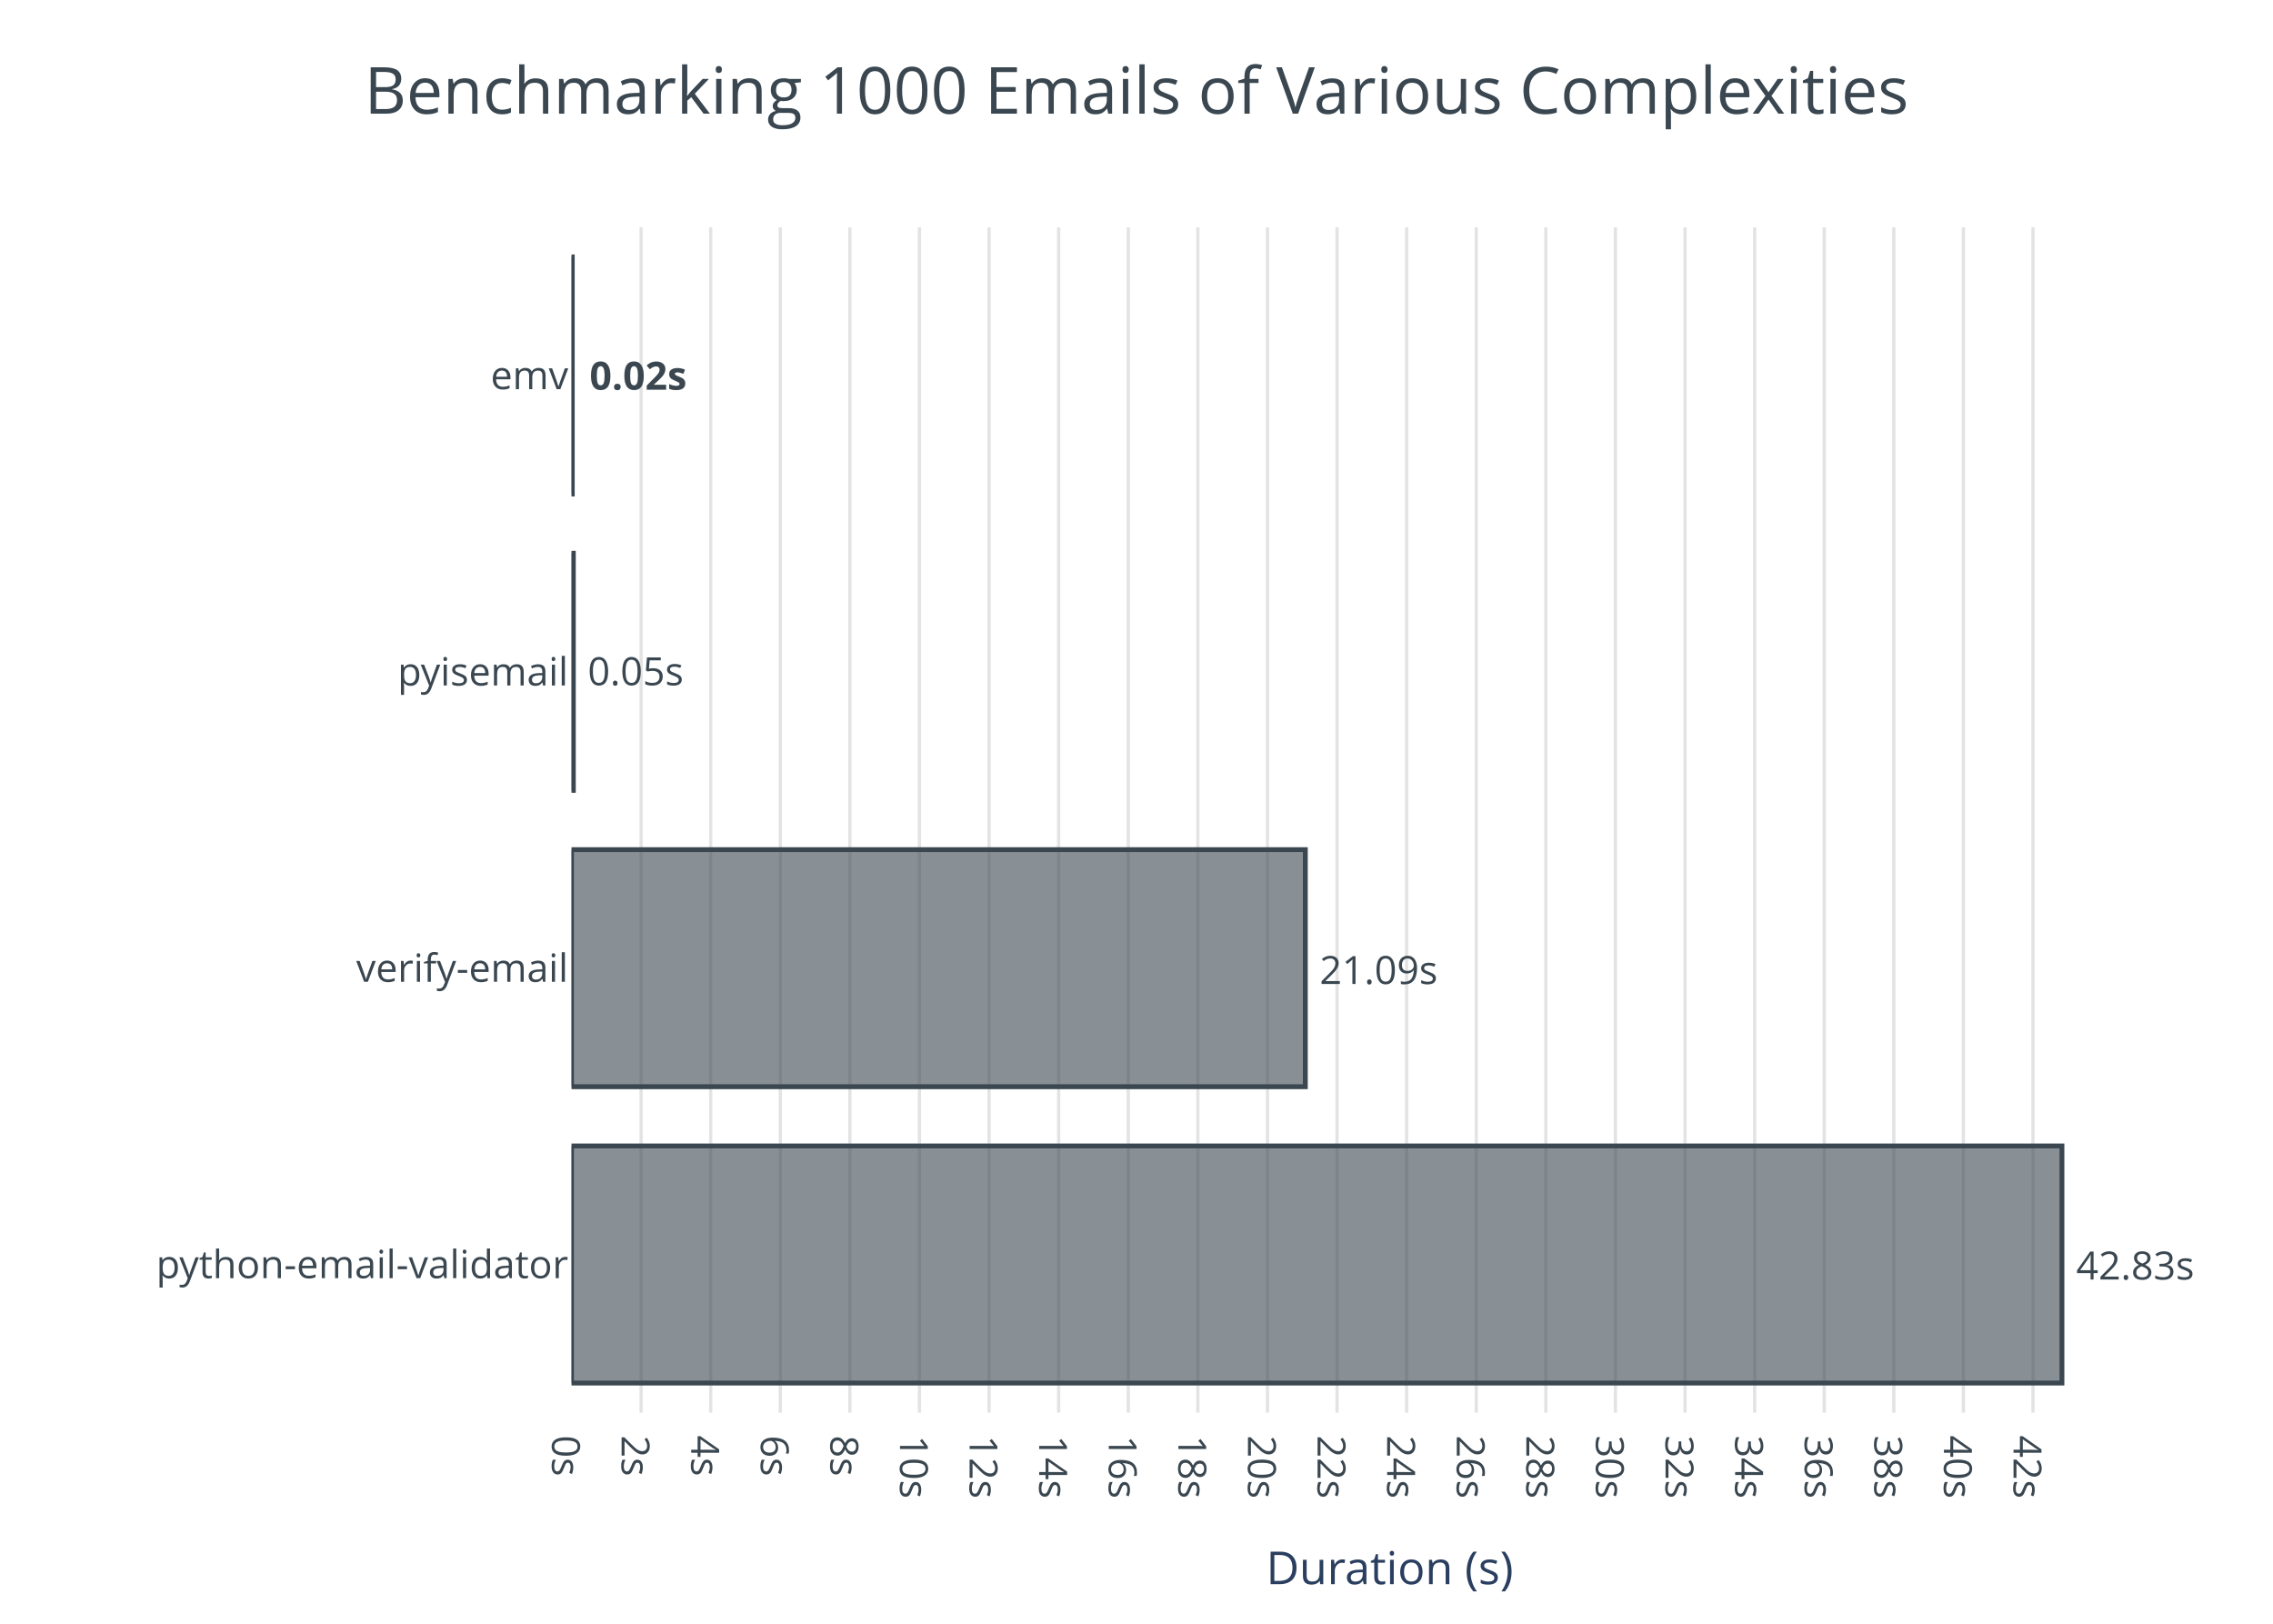
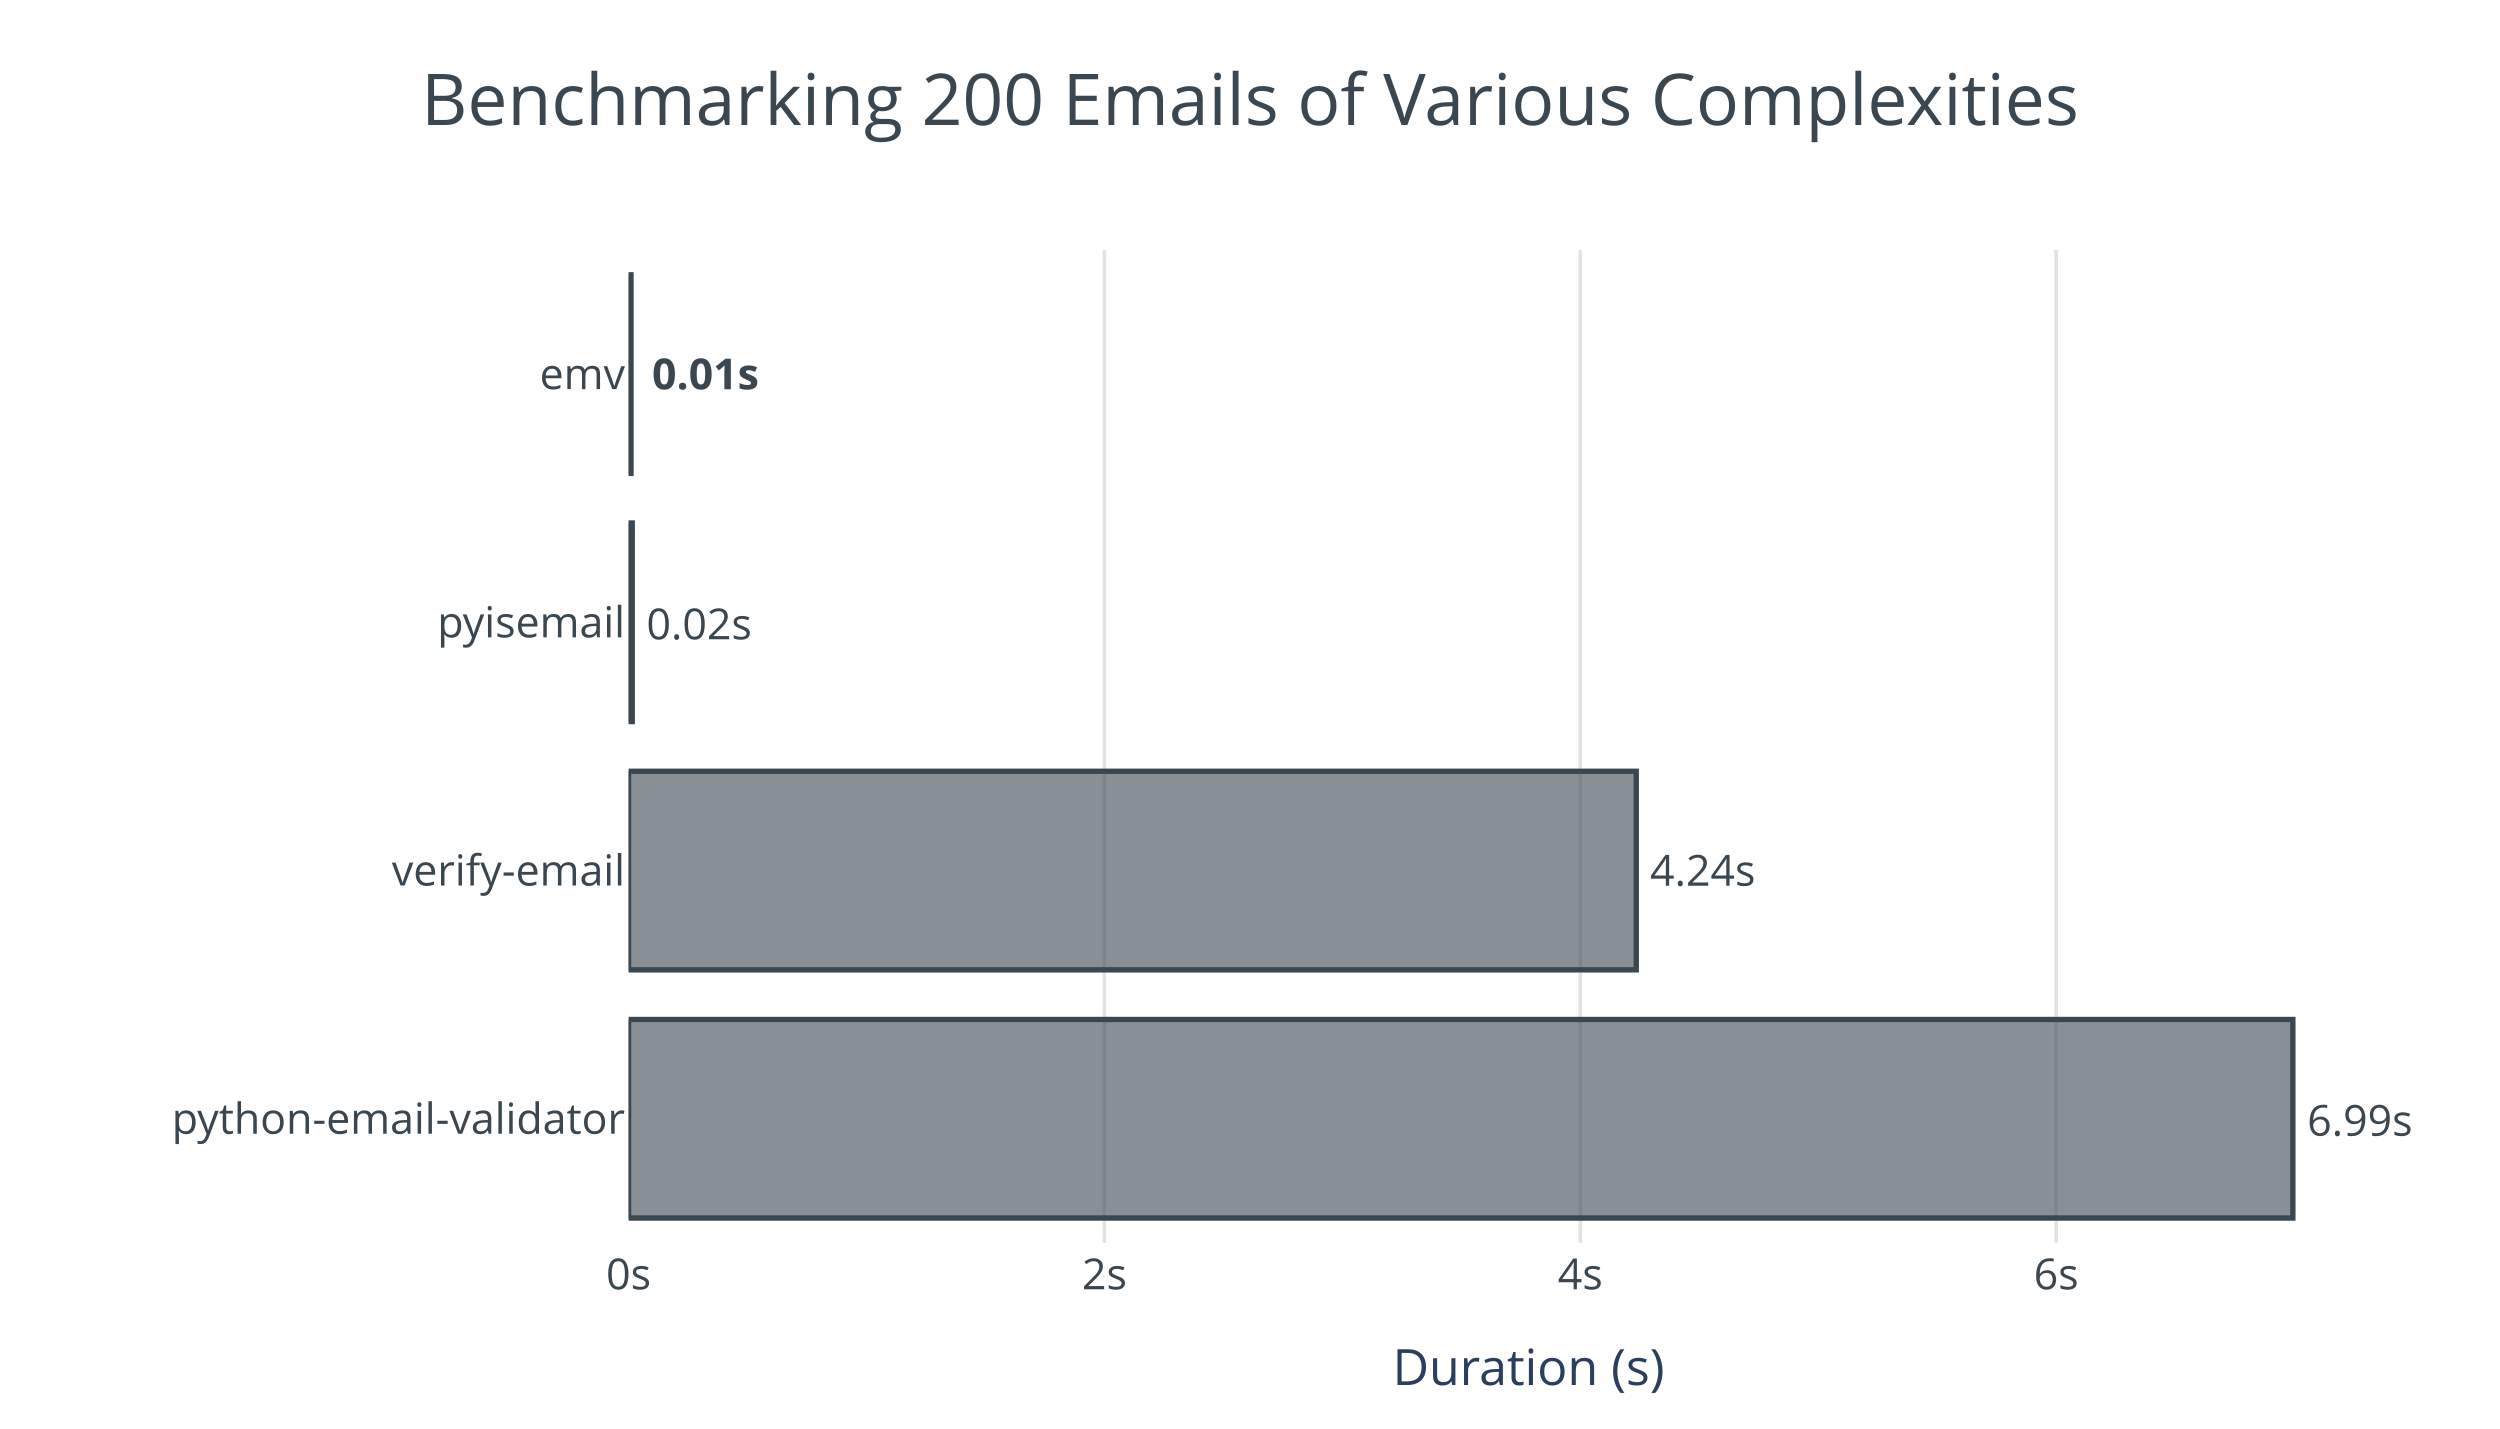
- <svg xmlns="http://www.w3.org/2000/svg" class="main-svg" width="700" height="500" style="" viewBox="0 0 700 500">
-   <rect x="0" y="0" width="700" height="500" style="fill: rgb(255, 255, 255); fill-opacity: 1;" />
-   <defs id="defs-8e4762">
+ <svg xmlns="http://www.w3.org/2000/svg" class="main-svg" width="700" height="400" style="" viewBox="0 0 700 400">
+   <rect x="0" y="0" width="700" height="400" style="fill: rgb(255, 255, 255); fill-opacity: 1;" />
+   <defs id="defs-bc34f8">
    <g class="clips">
-       <clipPath id="clip8e4762xyplot" class="plotclip">
-         <rect width="504" height="365" />
+       <clipPath id="clipbc34f8xyplot" class="plotclip">
+         <rect width="504" height="278" />
      </clipPath>
-       <clipPath class="axesclip" id="clip8e4762x">
-         <rect x="176" y="0" width="504" height="500" />
+       <clipPath class="axesclip" id="clipbc34f8x">
+         <rect x="176" y="0" width="504" height="400" />
      </clipPath>
-       <clipPath class="axesclip" id="clip8e4762y">
-         <rect x="0" y="70" width="700" height="365" />
+       <clipPath class="axesclip" id="clipbc34f8y">
+         <rect x="0" y="70" width="700" height="278" />
      </clipPath>
-       <clipPath class="axesclip" id="clip8e4762xy">
-         <rect x="176" y="70" width="504" height="365" />
+       <clipPath class="axesclip" id="clipbc34f8xy">
+         <rect x="176" y="70" width="504" height="278" />
      </clipPath>
    </g>
    <g class="gradients" />
    <g class="patterns" />
  </defs>
  <g class="bglayer" />
  <g class="layer-below">
    <g class="imagelayer" />
    <g class="shapelayer" />
  </g>
  <g class="cartesianlayer">
    <g class="subplot xy">
      <g class="layer-subplot">
        <g class="shapelayer" />
        <g class="imagelayer" />
      </g>
      <g class="minor-gridlayer">
        <g class="x" />
        <g class="y" />
      </g>
      <g class="gridlayer">
        <g class="x">
-           <path class="xgrid crisp" transform="translate(197.43,0)" d="M0,70v365" style="stroke: rgb(200, 200, 200); stroke-opacity: 0.5; stroke-width: 1px;" />
-           <path class="xgrid crisp" transform="translate(218.87,0)" d="M0,70v365" style="stroke: rgb(200, 200, 200); stroke-opacity: 0.5; stroke-width: 1px;" />
-           <path class="xgrid crisp" transform="translate(240.3,0)" d="M0,70v365" style="stroke: rgb(200, 200, 200); stroke-opacity: 0.5; stroke-width: 1px;" />
-           <path class="xgrid crisp" transform="translate(261.73,0)" d="M0,70v365" style="stroke: rgb(200, 200, 200); stroke-opacity: 0.5; stroke-width: 1px;" />
-           <path class="xgrid crisp" transform="translate(283.16,0)" d="M0,70v365" style="stroke: rgb(200, 200, 200); stroke-opacity: 0.5; stroke-width: 1px;" />
-           <path class="xgrid crisp" transform="translate(304.6,0)" d="M0,70v365" style="stroke: rgb(200, 200, 200); stroke-opacity: 0.5; stroke-width: 1px;" />
-           <path class="xgrid crisp" transform="translate(326.03,0)" d="M0,70v365" style="stroke: rgb(200, 200, 200); stroke-opacity: 0.5; stroke-width: 1px;" />
-           <path class="xgrid crisp" transform="translate(347.46,0)" d="M0,70v365" style="stroke: rgb(200, 200, 200); stroke-opacity: 0.5; stroke-width: 1px;" />
-           <path class="xgrid crisp" transform="translate(368.9,0)" d="M0,70v365" style="stroke: rgb(200, 200, 200); stroke-opacity: 0.5; stroke-width: 1px;" />
-           <path class="xgrid crisp" transform="translate(390.33,0)" d="M0,70v365" style="stroke: rgb(200, 200, 200); stroke-opacity: 0.5; stroke-width: 1px;" />
-           <path class="xgrid crisp" transform="translate(411.76,0)" d="M0,70v365" style="stroke: rgb(200, 200, 200); stroke-opacity: 0.5; stroke-width: 1px;" />
-           <path class="xgrid crisp" transform="translate(433.19,0)" d="M0,70v365" style="stroke: rgb(200, 200, 200); stroke-opacity: 0.5; stroke-width: 1px;" />
-           <path class="xgrid crisp" transform="translate(454.63,0)" d="M0,70v365" style="stroke: rgb(200, 200, 200); stroke-opacity: 0.5; stroke-width: 1px;" />
-           <path class="xgrid crisp" transform="translate(476.06,0)" d="M0,70v365" style="stroke: rgb(200, 200, 200); stroke-opacity: 0.5; stroke-width: 1px;" />
-           <path class="xgrid crisp" transform="translate(497.49,0)" d="M0,70v365" style="stroke: rgb(200, 200, 200); stroke-opacity: 0.5; stroke-width: 1px;" />
-           <path class="xgrid crisp" transform="translate(518.93,0)" d="M0,70v365" style="stroke: rgb(200, 200, 200); stroke-opacity: 0.5; stroke-width: 1px;" />
-           <path class="xgrid crisp" transform="translate(540.36,0)" d="M0,70v365" style="stroke: rgb(200, 200, 200); stroke-opacity: 0.5; stroke-width: 1px;" />
-           <path class="xgrid crisp" transform="translate(561.79,0)" d="M0,70v365" style="stroke: rgb(200, 200, 200); stroke-opacity: 0.5; stroke-width: 1px;" />
-           <path class="xgrid crisp" transform="translate(583.23,0)" d="M0,70v365" style="stroke: rgb(200, 200, 200); stroke-opacity: 0.5; stroke-width: 1px;" />
-           <path class="xgrid crisp" transform="translate(604.66,0)" d="M0,70v365" style="stroke: rgb(200, 200, 200); stroke-opacity: 0.5; stroke-width: 1px;" />
-           <path class="xgrid crisp" transform="translate(626.09,0)" d="M0,70v365" style="stroke: rgb(200, 200, 200); stroke-opacity: 0.5; stroke-width: 1px;" />
+           <path class="xgrid crisp" transform="translate(309.24,0)" d="M0,70v278" style="stroke: rgb(200, 200, 200); stroke-opacity: 0.5; stroke-width: 1px;" />
+           <path class="xgrid crisp" transform="translate(442.48,0)" d="M0,70v278" style="stroke: rgb(200, 200, 200); stroke-opacity: 0.5; stroke-width: 1px;" />
+           <path class="xgrid crisp" transform="translate(575.72,0)" d="M0,70v278" style="stroke: rgb(200, 200, 200); stroke-opacity: 0.5; stroke-width: 1px;" />
        </g>
        <g class="y" />
      </g>
      <g class="zerolinelayer" />
      <g class="layer-between">
        <g class="shapelayer" />
        <g class="imagelayer" />
      </g>
      <path class="xlines-below" />
      <path class="ylines-below" />
      <g class="overlines-below" />
      <g class="xaxislayer-below" />
      <g class="yaxislayer-below" />
      <g class="overaxes-below" />
      <g class="overplot">
-         <g class="xy" transform="translate(176,70)" clip-path="url(#clip8e4762xyplot)">
+         <g class="xy" transform="translate(176,70)" clip-path="url(#clipbc34f8xyplot)">
          <g class="barlayer mlayer">
            <g class="trace bars" style="opacity: 1;">
              <g class="points">
                <g class="point">
-                   <path d="M0,355.88V282.88H459V355.88Z" style="vector-effect: none; opacity: 1; stroke-width: 1.5px; fill: rgb(58, 71, 80); fill-opacity: 0.6; stroke: rgb(58, 71, 80); stroke-opacity: 1;" />
+                   <path d="M0,271.05V215.45H466V271.05Z" style="vector-effect: none; opacity: 1; stroke-width: 1.5px; fill: rgb(58, 71, 80); fill-opacity: 0.6; stroke: rgb(58, 71, 80); stroke-opacity: 1;" />
                </g>
                <g class="point">
-                   <path d="M0,264.63V191.63H225.99V264.63Z" style="vector-effect: none; opacity: 1; stroke-width: 1.5px; fill: rgb(58, 71, 80); fill-opacity: 0.6; stroke: rgb(58, 71, 80); stroke-opacity: 1;" />
+                   <path d="M0,201.55V145.95H282.15V201.55Z" style="vector-effect: none; opacity: 1; stroke-width: 1.5px; fill: rgb(58, 71, 80); fill-opacity: 0.6; stroke: rgb(58, 71, 80); stroke-opacity: 1;" />
                </g>
                <g class="point">
-                   <path d="M0,173.38V100.37H0.56V173.38Z" style="vector-effect: none; opacity: 1; stroke-width: 1.5px; fill: rgb(58, 71, 80); fill-opacity: 0.6; stroke: rgb(58, 71, 80); stroke-opacity: 1;" />
+                   <path d="M0,132.05V76.45H1.03V132.05Z" style="vector-effect: none; opacity: 1; stroke-width: 1.5px; fill: rgb(58, 71, 80); fill-opacity: 0.6; stroke: rgb(58, 71, 80); stroke-opacity: 1;" />
                </g>
                <g class="point">
-                   <path d="M0,82.13V9.12H0.23V82.13Z" style="vector-effect: none; opacity: 1; stroke-width: 1.5px; fill: rgb(58, 71, 80); fill-opacity: 0.6; stroke: rgb(58, 71, 80); stroke-opacity: 1;" />
+                   <path d="M0,62.55V6.95H0.67V62.55Z" style="vector-effect: none; opacity: 1; stroke-width: 1.5px; fill: rgb(58, 71, 80); fill-opacity: 0.6; stroke: rgb(58, 71, 80); stroke-opacity: 1;" />
                </g>
              </g>
            </g>
          </g>
        </g>
      </g>
      <path class="xlines-above crisp" d="M0,0" style="fill: none;" />
      <path class="ylines-above crisp" d="M0,0" style="fill: none;" />
      <g class="overlines-above" />
      <g class="xaxislayer-above">
        <g class="xtick">
-           <text text-anchor="start" x="0" y="448" transform="translate(176,0) rotate(90,0,442)" style="font-family: 'Open Sans', verdana, arial, sans-serif; font-size: 12px; fill: rgb(58, 71, 80); fill-opacity: 1; white-space: pre; opacity: 1;">0s</text>
+           <text text-anchor="middle" x="0" y="361" transform="translate(176,0)" style="font-family: 'Open Sans', verdana, arial, sans-serif; font-size: 12px; fill: rgb(58, 71, 80); fill-opacity: 1; white-space: pre; opacity: 1;">0s</text>
        </g>
        <g class="xtick">
-           <text text-anchor="start" x="0" y="448" style="font-family: 'Open Sans', verdana, arial, sans-serif; font-size: 12px; fill: rgb(58, 71, 80); fill-opacity: 1; white-space: pre; opacity: 1;" transform="translate(197.43,0) rotate(90,0,442)">2s</text>
+           <text text-anchor="middle" x="0" y="361" style="font-family: 'Open Sans', verdana, arial, sans-serif; font-size: 12px; fill: rgb(58, 71, 80); fill-opacity: 1; white-space: pre; opacity: 1;" transform="translate(309.24,0)">2s</text>
        </g>
        <g class="xtick">
-           <text text-anchor="start" x="0" y="448" style="font-family: 'Open Sans', verdana, arial, sans-serif; font-size: 12px; fill: rgb(58, 71, 80); fill-opacity: 1; white-space: pre; opacity: 1;" transform="translate(218.87,0) rotate(90,0,442)">4s</text>
+           <text text-anchor="middle" x="0" y="361" style="font-family: 'Open Sans', verdana, arial, sans-serif; font-size: 12px; fill: rgb(58, 71, 80); fill-opacity: 1; white-space: pre; opacity: 1;" transform="translate(442.48,0)">4s</text>
        </g>
        <g class="xtick">
-           <text text-anchor="start" x="0" y="448" style="font-family: 'Open Sans', verdana, arial, sans-serif; font-size: 12px; fill: rgb(58, 71, 80); fill-opacity: 1; white-space: pre; opacity: 1;" transform="translate(240.3,0) rotate(90,0,442)">6s</text>
-         </g>
-         <g class="xtick">
-           <text text-anchor="start" x="0" y="448" style="font-family: 'Open Sans', verdana, arial, sans-serif; font-size: 12px; fill: rgb(58, 71, 80); fill-opacity: 1; white-space: pre; opacity: 1;" transform="translate(261.73,0) rotate(90,0,442)">8s</text>
-         </g>
-         <g class="xtick">
-           <text text-anchor="start" x="0" y="448" style="font-family: 'Open Sans', verdana, arial, sans-serif; font-size: 12px; fill: rgb(58, 71, 80); fill-opacity: 1; white-space: pre; opacity: 1;" transform="translate(283.16,0) rotate(90,0,442)">10s</text>
-         </g>
-         <g class="xtick">
-           <text text-anchor="start" x="0" y="448" style="font-family: 'Open Sans', verdana, arial, sans-serif; font-size: 12px; fill: rgb(58, 71, 80); fill-opacity: 1; white-space: pre; opacity: 1;" transform="translate(304.6,0) rotate(90,0,442)">12s</text>
-         </g>
-         <g class="xtick">
-           <text text-anchor="start" x="0" y="448" style="font-family: 'Open Sans', verdana, arial, sans-serif; font-size: 12px; fill: rgb(58, 71, 80); fill-opacity: 1; white-space: pre; opacity: 1;" transform="translate(326.03,0) rotate(90,0,442)">14s</text>
-         </g>
-         <g class="xtick">
-           <text text-anchor="start" x="0" y="448" style="font-family: 'Open Sans', verdana, arial, sans-serif; font-size: 12px; fill: rgb(58, 71, 80); fill-opacity: 1; white-space: pre; opacity: 1;" transform="translate(347.46,0) rotate(90,0,442)">16s</text>
-         </g>
-         <g class="xtick">
-           <text text-anchor="start" x="0" y="448" style="font-family: 'Open Sans', verdana, arial, sans-serif; font-size: 12px; fill: rgb(58, 71, 80); fill-opacity: 1; white-space: pre; opacity: 1;" transform="translate(368.9,0) rotate(90,0,442)">18s</text>
-         </g>
-         <g class="xtick">
-           <text text-anchor="start" x="0" y="448" style="font-family: 'Open Sans', verdana, arial, sans-serif; font-size: 12px; fill: rgb(58, 71, 80); fill-opacity: 1; white-space: pre; opacity: 1;" transform="translate(390.33,0) rotate(90,0,442)">20s</text>
-         </g>
-         <g class="xtick">
-           <text text-anchor="start" x="0" y="448" style="font-family: 'Open Sans', verdana, arial, sans-serif; font-size: 12px; fill: rgb(58, 71, 80); fill-opacity: 1; white-space: pre; opacity: 1;" transform="translate(411.76,0) rotate(90,0,442)">22s</text>
-         </g>
-         <g class="xtick">
-           <text text-anchor="start" x="0" y="448" style="font-family: 'Open Sans', verdana, arial, sans-serif; font-size: 12px; fill: rgb(58, 71, 80); fill-opacity: 1; white-space: pre; opacity: 1;" transform="translate(433.19,0) rotate(90,0,442)">24s</text>
-         </g>
-         <g class="xtick">
-           <text text-anchor="start" x="0" y="448" style="font-family: 'Open Sans', verdana, arial, sans-serif; font-size: 12px; fill: rgb(58, 71, 80); fill-opacity: 1; white-space: pre; opacity: 1;" transform="translate(454.63,0) rotate(90,0,442)">26s</text>
-         </g>
-         <g class="xtick">
-           <text text-anchor="start" x="0" y="448" style="font-family: 'Open Sans', verdana, arial, sans-serif; font-size: 12px; fill: rgb(58, 71, 80); fill-opacity: 1; white-space: pre; opacity: 1;" transform="translate(476.06,0) rotate(90,0,442)">28s</text>
-         </g>
-         <g class="xtick">
-           <text text-anchor="start" x="0" y="448" style="font-family: 'Open Sans', verdana, arial, sans-serif; font-size: 12px; fill: rgb(58, 71, 80); fill-opacity: 1; white-space: pre; opacity: 1;" transform="translate(497.49,0) rotate(90,0,442)">30s</text>
-         </g>
-         <g class="xtick">
-           <text text-anchor="start" x="0" y="448" style="font-family: 'Open Sans', verdana, arial, sans-serif; font-size: 12px; fill: rgb(58, 71, 80); fill-opacity: 1; white-space: pre; opacity: 1;" transform="translate(518.93,0) rotate(90,0,442)">32s</text>
-         </g>
-         <g class="xtick">
-           <text text-anchor="start" x="0" y="448" style="font-family: 'Open Sans', verdana, arial, sans-serif; font-size: 12px; fill: rgb(58, 71, 80); fill-opacity: 1; white-space: pre; opacity: 1;" transform="translate(540.36,0) rotate(90,0,442)">34s</text>
-         </g>
-         <g class="xtick">
-           <text text-anchor="start" x="0" y="448" style="font-family: 'Open Sans', verdana, arial, sans-serif; font-size: 12px; fill: rgb(58, 71, 80); fill-opacity: 1; white-space: pre; opacity: 1;" transform="translate(561.79,0) rotate(90,0,442)">36s</text>
-         </g>
-         <g class="xtick">
-           <text text-anchor="start" x="0" y="448" style="font-family: 'Open Sans', verdana, arial, sans-serif; font-size: 12px; fill: rgb(58, 71, 80); fill-opacity: 1; white-space: pre; opacity: 1;" transform="translate(583.23,0) rotate(90,0,442)">38s</text>
-         </g>
-         <g class="xtick">
-           <text text-anchor="start" x="0" y="448" style="font-family: 'Open Sans', verdana, arial, sans-serif; font-size: 12px; fill: rgb(58, 71, 80); fill-opacity: 1; white-space: pre; opacity: 1;" transform="translate(604.66,0) rotate(90,0,442)">40s</text>
-         </g>
-         <g class="xtick">
-           <text text-anchor="start" x="0" y="448" style="font-family: 'Open Sans', verdana, arial, sans-serif; font-size: 12px; fill: rgb(58, 71, 80); fill-opacity: 1; white-space: pre; opacity: 1;" transform="translate(626.09,0) rotate(90,0,442)">42s</text>
+           <text text-anchor="middle" x="0" y="361" style="font-family: 'Open Sans', verdana, arial, sans-serif; font-size: 12px; fill: rgb(58, 71, 80); fill-opacity: 1; white-space: pre; opacity: 1;" transform="translate(575.72,0)">6s</text>
        </g>
      </g>
      <g class="yaxislayer-above">
        <g class="ytick">
-           <text text-anchor="end" x="175" y="4.2" transform="translate(0,389.38)" style="font-family: 'Open Sans', verdana, arial, sans-serif; font-size: 12px; fill: rgb(58, 71, 80); fill-opacity: 1; white-space: pre; opacity: 1;">python-email-validator</text>
+           <text text-anchor="end" x="175" y="4.2" transform="translate(0,313.25)" style="font-family: 'Open Sans', verdana, arial, sans-serif; font-size: 12px; fill: rgb(58, 71, 80); fill-opacity: 1; white-space: pre; opacity: 1;">python-email-validator</text>
        </g>
        <g class="ytick">
-           <text text-anchor="end" x="175" y="4.2" transform="translate(0,298.13)" style="font-family: 'Open Sans', verdana, arial, sans-serif; font-size: 12px; fill: rgb(58, 71, 80); fill-opacity: 1; white-space: pre; opacity: 1;">verify-email</text>
+           <text text-anchor="end" x="175" y="4.2" transform="translate(0,243.75)" style="font-family: 'Open Sans', verdana, arial, sans-serif; font-size: 12px; fill: rgb(58, 71, 80); fill-opacity: 1; white-space: pre; opacity: 1;">verify-email</text>
        </g>
        <g class="ytick">
-           <text text-anchor="end" x="175" y="4.2" transform="translate(0,206.88)" style="font-family: 'Open Sans', verdana, arial, sans-serif; font-size: 12px; fill: rgb(58, 71, 80); fill-opacity: 1; white-space: pre; opacity: 1;">pyisemail</text>
+           <text text-anchor="end" x="175" y="4.2" transform="translate(0,174.25)" style="font-family: 'Open Sans', verdana, arial, sans-serif; font-size: 12px; fill: rgb(58, 71, 80); fill-opacity: 1; white-space: pre; opacity: 1;">pyisemail</text>
        </g>
        <g class="ytick">
-           <text text-anchor="end" x="175" y="4.2" transform="translate(0,115.63)" style="font-family: 'Open Sans', verdana, arial, sans-serif; font-size: 12px; fill: rgb(58, 71, 80); fill-opacity: 1; white-space: pre; opacity: 1;">emv</text>
+           <text text-anchor="end" x="175" y="4.2" transform="translate(0,104.75)" style="font-family: 'Open Sans', verdana, arial, sans-serif; font-size: 12px; fill: rgb(58, 71, 80); fill-opacity: 1; white-space: pre; opacity: 1;">emv</text>
        </g>
      </g>
      <g class="overaxes-above" />
    </g>
  </g>
  <g class="polarlayer" />
  <g class="smithlayer" />
  <g class="ternarylayer" />
  <g class="geolayer" />
  <g class="funnelarealayer" />
  <g class="pielayer" />
  <g class="iciclelayer" />
  <g class="treemaplayer" />
  <g class="sunburstlayer" />
  <g class="glimages" />
-   <defs id="topdefs-8e4762">
+   <defs id="topdefs-bc34f8">
    <g class="clips" />
  </defs>
  <g class="layer-above">
    <g class="imagelayer" />
    <g class="shapelayer" />
  </g>
  <g class="infolayer">
    <g class="g-gtitle">
-       <text class="gtitle" x="350" y="35" text-anchor="middle" dy="0em" style="opacity: 1; font-family: 'Open Sans', verdana, arial, sans-serif; font-size: 20px; fill: rgb(58, 71, 80); fill-opacity: 1; white-space: pre;">Benchmarking 1000 Emails of Various Complexities</text>
+       <text class="gtitle" x="350" y="35" text-anchor="middle" dy="0em" style="opacity: 1; font-family: 'Open Sans', verdana, arial, sans-serif; font-size: 20px; fill: rgb(58, 71, 80); fill-opacity: 1; white-space: pre;">Benchmarking 200 Emails of Various Complexities</text>
    </g>
    <g class="g-xtitle">
-       <text class="xtitle" x="428" y="487.816" text-anchor="middle" style="opacity: 1; font-family: 'Open Sans', verdana, arial, sans-serif; font-size: 14px; fill: rgb(42, 63, 95); fill-opacity: 1; white-space: pre;">Duration (s)</text>
+       <text class="xtitle" x="428" y="387.8" text-anchor="middle" style="opacity: 1; font-family: 'Open Sans', verdana, arial, sans-serif; font-size: 14px; fill: rgb(42, 63, 95); fill-opacity: 1; white-space: pre;">Duration (s)</text>
    </g>
    <g class="g-ytitle" />
    <g class="annotation" data-index="0" style="opacity: 1;">
-       <g class="annotation-text-g" transform="rotate(0,657.5,389.38)">
-         <g class="cursor-pointer" transform="translate(635,380)">
-           <rect class="bg" x="0.5" y="0.5" width="44" height="18" style="stroke-width: 1px; stroke: rgb(0, 0, 0); stroke-opacity: 0; fill: rgb(0, 0, 0); fill-opacity: 0;" />
-           <text class="annotation-text" text-anchor="middle" x="22.578" y="14" style="font-family: 'Open Sans', verdana, arial, sans-serif; font-size: 12px; fill: rgb(58, 71, 80); fill-opacity: 1; white-space: pre;">42.83s</text>
+       <g class="annotation-text-g" transform="rotate(0,661,313.25)">
+         <g class="cursor-pointer" transform="translate(642,304)">
+           <rect class="bg" x="0.5" y="0.5" width="37" height="18" style="stroke-width: 1px; stroke: rgb(0, 0, 0); stroke-opacity: 0; fill: rgb(0, 0, 0); fill-opacity: 0;" />
+           <text class="annotation-text" text-anchor="middle" x="18.766" y="14" style="font-family: 'Open Sans', verdana, arial, sans-serif; font-size: 12px; fill: rgb(58, 71, 80); fill-opacity: 1; white-space: pre;">6.99s</text>
        </g>
      </g>
    </g>
    <g class="annotation" data-index="1" style="opacity: 1;">
-       <g class="annotation-text-g" transform="rotate(0,424.49,298.13)">
-         <g class="cursor-pointer" transform="translate(402,289)">
-           <rect class="bg" x="0.5" y="0.5" width="44" height="18" style="stroke-width: 1px; stroke: rgb(0, 0, 0); stroke-opacity: 0; fill: rgb(0, 0, 0); fill-opacity: 0;" />
-           <text class="annotation-text" text-anchor="middle" x="22.578" y="14" style="font-family: 'Open Sans', verdana, arial, sans-serif; font-size: 12px; fill: rgb(58, 71, 80); fill-opacity: 1; white-space: pre;">21.09s</text>
+       <g class="annotation-text-g" transform="rotate(0,477.15,243.75)">
+         <g class="cursor-pointer" transform="translate(458,234)">
+           <rect class="bg" x="0.5" y="0.5" width="37" height="18" style="stroke-width: 1px; stroke: rgb(0, 0, 0); stroke-opacity: 0; fill: rgb(0, 0, 0); fill-opacity: 0;" />
+           <text class="annotation-text" text-anchor="middle" x="18.766" y="14" style="font-family: 'Open Sans', verdana, arial, sans-serif; font-size: 12px; fill: rgb(58, 71, 80); fill-opacity: 1; white-space: pre;">4.24s</text>
        </g>
      </g>
    </g>
    <g class="annotation" data-index="2" style="opacity: 1;">
-       <g class="annotation-text-g" transform="rotate(0,195.56,206.88)">
-         <g class="cursor-pointer" transform="translate(177,197)">
+       <g class="annotation-text-g" transform="rotate(0,196.03,174.25)">
+         <g class="cursor-pointer" transform="translate(177,165)">
          <rect class="bg" x="0.5" y="0.5" width="37" height="18" style="stroke-width: 1px; stroke: rgb(0, 0, 0); stroke-opacity: 0; fill: rgb(0, 0, 0); fill-opacity: 0;" />
-           <text class="annotation-text" text-anchor="middle" x="18.766" y="14" style="font-family: 'Open Sans', verdana, arial, sans-serif; font-size: 12px; fill: rgb(58, 71, 80); fill-opacity: 1; white-space: pre;">0.05s</text>
+           <text class="annotation-text" text-anchor="middle" x="18.766" y="14" style="font-family: 'Open Sans', verdana, arial, sans-serif; font-size: 12px; fill: rgb(58, 71, 80); fill-opacity: 1; white-space: pre;">0.02s</text>
        </g>
      </g>
    </g>
    <g class="annotation" data-index="3" style="opacity: 1;">
-       <g class="annotation-text-g" transform="rotate(0,196.73,115.63)">
-         <g class="cursor-pointer" transform="translate(176,106)">
+       <g class="annotation-text-g" transform="rotate(0,197.17,104.75)">
+         <g class="cursor-pointer" transform="translate(177,95)">
          <rect class="bg" x="0.5" y="0.5" width="40" height="18" style="stroke-width: 1px; stroke: rgb(0, 0, 0); stroke-opacity: 0; fill: rgb(0, 0, 0); fill-opacity: 0;" />
-           <text class="annotation-text" text-anchor="middle" x="20.531" y="14" style="font-family: 'Open Sans', verdana, arial, sans-serif; font-size: 12px; fill: rgb(58, 71, 80); fill-opacity: 1; font-weight: bold; white-space: pre;">0.02s</text>
+           <text class="annotation-text" text-anchor="middle" x="20.531" y="14" style="font-family: 'Open Sans', verdana, arial, sans-serif; font-size: 12px; fill: rgb(58, 71, 80); fill-opacity: 1; font-weight: bold; white-space: pre;">0.01s</text>
        </g>
      </g>
    </g>
  </g>
</svg>
